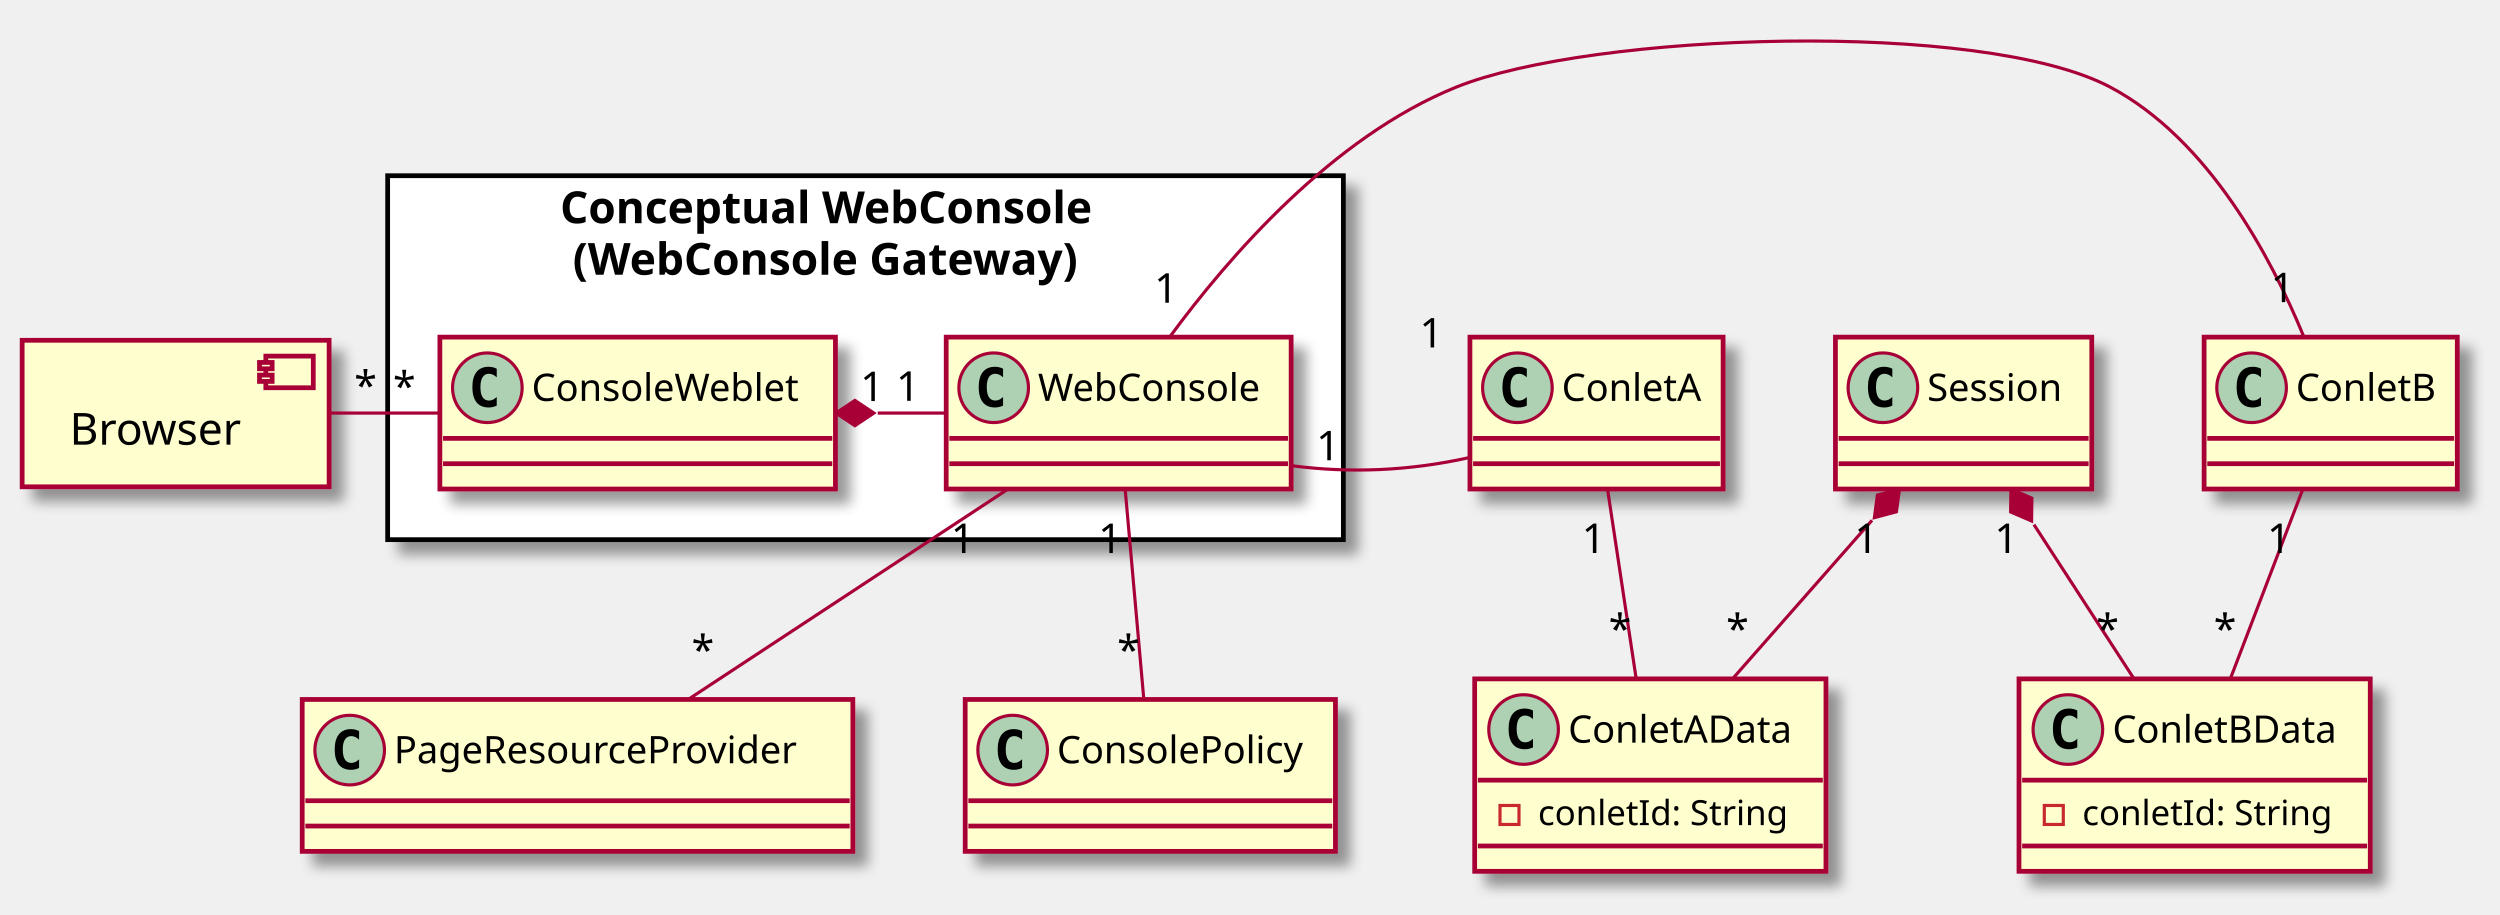
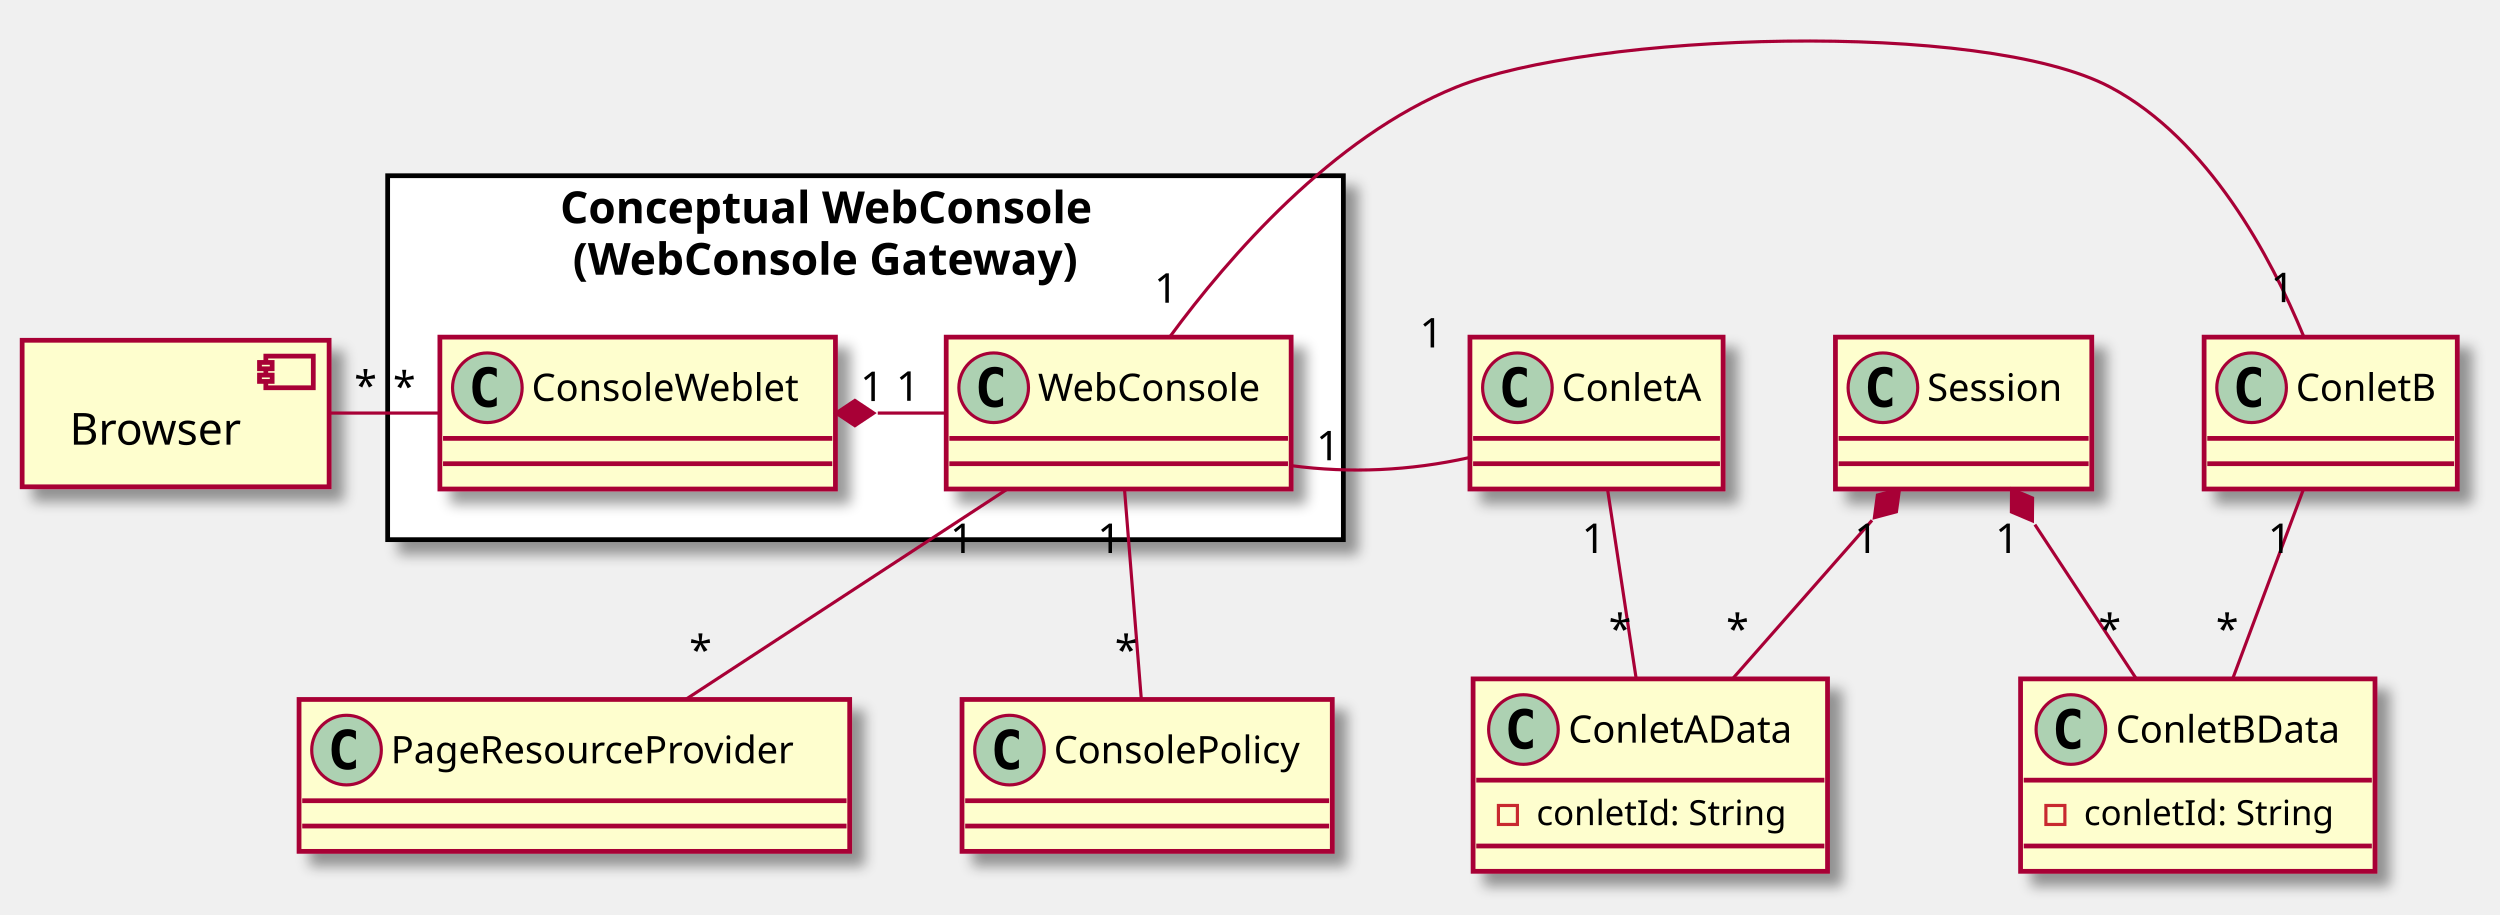
<svg xmlns="http://www.w3.org/2000/svg" contentScriptType="application/ecmascript" contentStyleType="text/css" height="289px" preserveAspectRatio="none" style="width:790px;height:289px;background:#FFFFFF;" version="1.1" viewBox="0 0 790 289" width="790px" zoomAndPan="magnify">
  <defs>
    <filter height="300%" id="f164eyr9vyvzhi" width="300%" x="-1" y="-1">
      <feGaussianBlur result="blurOut" stdDeviation="2.0" />
      <feColorMatrix in="blurOut" result="blurOut2" type="matrix" values="0 0 0 0 0 0 0 0 0 0 0 0 0 0 0 0 0 0 .4 0" />
      <feOffset dx="4.0" dy="4.0" in="blurOut2" result="blurOut3" />
      <feBlend in="SourceGraphic" in2="blurOut3" mode="normal" />
    </filter>
  </defs>
  <g>
    <rect fill="#FFFFFF" filter="url(#f164eyr9vyvzhi)" height="115" style="stroke:#000000;stroke-width:1.5;" width="302" x="122.5" y="55.53" />
    <text fill="#000000" font-family="sans-serif" font-size="14" font-weight="bold" lengthAdjust="spacing" textLength="193" x="177" y="70.525">Conceptual WebConsole</text>
    <text fill="#000000" font-family="sans-serif" font-size="14" font-weight="bold" lengthAdjust="spacing" textLength="185" x="181" y="86.822">(WebConsole Gateway)</text>
    <rect codeLine="7" fill="#FEFECE" filter="url(#f164eyr9vyvzhi)" height="48" id="WebConsole" style="stroke:#A80036;stroke-width:1.5;" width="109" x="299" y="106.53" />
    <ellipse cx="314" cy="122.53" fill="#ADD1B2" rx="11" ry="11" style="stroke:#A80036;stroke-width:1.0;" />
    <path d="M316.969,128.171 Q316.391,128.468 315.75,128.608 Q315.109,128.764 314.406,128.764 Q311.906,128.764 310.578,127.124 Q309.266,125.468 309.266,122.343 Q309.266,119.218 310.578,117.561 Q311.906,115.905 314.406,115.905 Q315.109,115.905 315.75,116.061 Q316.406,116.218 316.969,116.514 L316.969,119.233 Q316.344,118.655 315.75,118.389 Q315.156,118.108 314.531,118.108 Q313.188,118.108 312.5,119.186 Q311.812,120.249 311.812,122.343 Q311.812,124.436 312.5,125.514 Q313.188,126.577 314.531,126.577 Q315.156,126.577 315.75,126.311 Q316.344,126.03 316.969,125.452 L316.969,128.171 Z " fill="#000000" />
    <text fill="#000000" font-family="sans-serif" font-size="12" lengthAdjust="spacing" textLength="77" x="328" y="126.684">WebConsole</text>
    <line style="stroke:#A80036;stroke-width:1.5;" x1="300" x2="407" y1="138.53" y2="138.53" />
    <line style="stroke:#A80036;stroke-width:1.5;" x1="300" x2="407" y1="146.53" y2="146.53" />
    <rect codeLine="8" fill="#FEFECE" filter="url(#f164eyr9vyvzhi)" height="48" id="ConsoleWeblet" style="stroke:#A80036;stroke-width:1.5;" width="125" x="139" y="106.53" />
    <ellipse cx="154" cy="122.53" fill="#ADD1B2" rx="11" ry="11" style="stroke:#A80036;stroke-width:1.0;" />
    <path d="M156.969,128.171 Q156.391,128.468 155.75,128.608 Q155.109,128.764 154.406,128.764 Q151.906,128.764 150.578,127.124 Q149.266,125.468 149.266,122.343 Q149.266,119.218 150.578,117.561 Q151.906,115.905 154.406,115.905 Q155.109,115.905 155.75,116.061 Q156.406,116.218 156.969,116.514 L156.969,119.233 Q156.344,118.655 155.75,118.389 Q155.156,118.108 154.531,118.108 Q153.188,118.108 152.5,119.186 Q151.812,120.249 151.812,122.343 Q151.812,124.436 152.5,125.514 Q153.188,126.577 154.531,126.577 Q155.156,126.577 155.75,126.311 Q156.344,126.03 156.969,125.452 L156.969,128.171 Z " fill="#000000" />
    <text fill="#000000" font-family="sans-serif" font-size="12" lengthAdjust="spacing" textLength="93" x="168" y="126.684">ConsoleWeblet</text>
    <line style="stroke:#A80036;stroke-width:1.5;" x1="140" x2="263" y1="138.53" y2="138.53" />
    <line style="stroke:#A80036;stroke-width:1.5;" x1="140" x2="263" y1="146.53" y2="146.53" />
    <rect fill="#FEFECE" filter="url(#f164eyr9vyvzhi)" height="48" id="ConletB" style="stroke:#A80036;stroke-width:1.5;" width="80" x="696.5" y="106.53" />
    <ellipse cx="711.5" cy="122.53" fill="#ADD1B2" rx="11" ry="11" style="stroke:#A80036;stroke-width:1.0;" />
    <path d="M714.469,128.171 Q713.891,128.468 713.25,128.608 Q712.609,128.764 711.906,128.764 Q709.406,128.764 708.078,127.124 Q706.766,125.468 706.766,122.343 Q706.766,119.218 708.078,117.561 Q709.406,115.905 711.906,115.905 Q712.609,115.905 713.25,116.061 Q713.906,116.218 714.469,116.514 L714.469,119.233 Q713.844,118.655 713.25,118.389 Q712.656,118.108 712.031,118.108 Q710.688,118.108 710,119.186 Q709.312,120.249 709.312,122.343 Q709.312,124.436 710,125.514 Q710.688,126.577 712.031,126.577 Q712.656,126.577 713.25,126.311 Q713.844,126.03 714.469,125.452 L714.469,128.171 Z " fill="#000000" />
    <text fill="#000000" font-family="sans-serif" font-size="12" lengthAdjust="spacing" textLength="48" x="725.5" y="126.684">ConletB</text>
    <line style="stroke:#A80036;stroke-width:1.5;" x1="697.5" x2="775.5" y1="138.53" y2="138.53" />
    <line style="stroke:#A80036;stroke-width:1.5;" x1="697.5" x2="775.5" y1="146.53" y2="146.53" />
    <rect fill="#FEFECE" filter="url(#f164eyr9vyvzhi)" height="48" id="ConletA" style="stroke:#A80036;stroke-width:1.5;" width="80" x="464.5" y="106.53" />
    <ellipse cx="479.5" cy="122.53" fill="#ADD1B2" rx="11" ry="11" style="stroke:#A80036;stroke-width:1.0;" />
    <path d="M482.469,128.171 Q481.891,128.468 481.25,128.608 Q480.609,128.764 479.906,128.764 Q477.406,128.764 476.078,127.124 Q474.766,125.468 474.766,122.343 Q474.766,119.218 476.078,117.561 Q477.406,115.905 479.906,115.905 Q480.609,115.905 481.25,116.061 Q481.906,116.218 482.469,116.514 L482.469,119.233 Q481.844,118.655 481.25,118.389 Q480.656,118.108 480.031,118.108 Q478.688,118.108 478,119.186 Q477.312,120.249 477.312,122.343 Q477.312,124.436 478,125.514 Q478.688,126.577 480.031,126.577 Q480.656,126.577 481.25,126.311 Q481.844,126.03 482.469,125.452 L482.469,128.171 Z " fill="#000000" />
    <text fill="#000000" font-family="sans-serif" font-size="12" lengthAdjust="spacing" textLength="48" x="493.5" y="126.684">ConletA</text>
    <line style="stroke:#A80036;stroke-width:1.5;" x1="465.5" x2="543.5" y1="138.53" y2="138.53" />
    <line style="stroke:#A80036;stroke-width:1.5;" x1="465.5" x2="543.5" y1="146.53" y2="146.53" />
-     <rect codeLine="20" fill="#FEFECE" filter="url(#f164eyr9vyvzhi)" height="60.805" id="ConletAData" style="stroke:#A80036;stroke-width:1.5;" width="111" x="466" y="214.53" />
-     <ellipse cx="481.45" cy="230.53" fill="#ADD1B2" rx="11" ry="11" style="stroke:#A80036;stroke-width:1.0;" />
-     <path d="M484.419,236.171 Q483.841,236.468 483.2,236.608 Q482.559,236.764 481.856,236.764 Q479.356,236.764 478.028,235.124 Q476.716,233.468 476.716,230.343 Q476.716,227.218 478.028,225.561 Q479.356,223.905 481.856,223.905 Q482.559,223.905 483.2,224.061 Q483.856,224.218 484.419,224.514 L484.419,227.233 Q483.794,226.655 483.2,226.389 Q482.606,226.108 481.981,226.108 Q480.637,226.108 479.95,227.186 Q479.262,228.249 479.262,230.343 Q479.262,232.436 479.95,233.514 Q480.637,234.577 481.981,234.577 Q482.606,234.577 483.2,234.311 Q483.794,234.03 484.419,233.452 L484.419,236.171 Z " fill="#000000" />
-     <text fill="#000000" font-family="sans-serif" font-size="12" lengthAdjust="spacing" textLength="78" x="495.55" y="234.684">ConletAData</text>
-     <line style="stroke:#A80036;stroke-width:1.5;" x1="467" x2="576" y1="246.53" y2="246.53" />
-     <rect fill="none" height="6" style="stroke:#C82930;stroke-width:1.0;" width="6" x="474" y="254.53" />
-     <text fill="#000000" font-family="sans-serif" font-size="11" lengthAdjust="spacing" textLength="85" x="486" y="260.74">conletId: String</text>
-     <line style="stroke:#A80036;stroke-width:1.5;" x1="467" x2="576" y1="267.335" y2="267.335" />
-     <rect codeLine="26" fill="#FEFECE" filter="url(#f164eyr9vyvzhi)" height="60.805" id="ConletBData" style="stroke:#A80036;stroke-width:1.5;" width="111" x="638" y="214.53" />
-     <ellipse cx="653.45" cy="230.53" fill="#ADD1B2" rx="11" ry="11" style="stroke:#A80036;stroke-width:1.0;" />
-     <path d="M656.419,236.171 Q655.841,236.468 655.2,236.608 Q654.559,236.764 653.856,236.764 Q651.356,236.764 650.028,235.124 Q648.716,233.468 648.716,230.343 Q648.716,227.218 650.028,225.561 Q651.356,223.905 653.856,223.905 Q654.559,223.905 655.2,224.061 Q655.856,224.218 656.419,224.514 L656.419,227.233 Q655.794,226.655 655.2,226.389 Q654.606,226.108 653.981,226.108 Q652.638,226.108 651.95,227.186 Q651.263,228.249 651.263,230.343 Q651.263,232.436 651.95,233.514 Q652.638,234.577 653.981,234.577 Q654.606,234.577 655.2,234.311 Q655.794,234.03 656.419,233.452 L656.419,236.171 Z " fill="#000000" />
-     <text fill="#000000" font-family="sans-serif" font-size="12" lengthAdjust="spacing" textLength="78" x="667.55" y="234.684">ConletBData</text>
-     <line style="stroke:#A80036;stroke-width:1.5;" x1="639" x2="748" y1="246.53" y2="246.53" />
-     <rect fill="none" height="6" style="stroke:#C82930;stroke-width:1.0;" width="6" x="646" y="254.53" />
-     <text fill="#000000" font-family="sans-serif" font-size="11" lengthAdjust="spacing" textLength="85" x="658" y="260.74">conletId: String</text>
-     <line style="stroke:#A80036;stroke-width:1.5;" x1="639" x2="748" y1="267.335" y2="267.335" />
+     <rect codeLine="20" fill="#FEFECE" filter="url(#f164eyr9vyvzhi)" height="60.805" id="ConletAData" style="stroke:#A80036;stroke-width:1.5;" width="112" x="465.5" y="214.53" />
+     <ellipse cx="481.4" cy="230.53" fill="#ADD1B2" rx="11" ry="11" style="stroke:#A80036;stroke-width:1.0;" />
+     <path d="M484.369,236.171 Q483.791,236.468 483.15,236.608 Q482.509,236.764 481.806,236.764 Q479.306,236.764 477.978,235.124 Q476.666,233.468 476.666,230.343 Q476.666,227.218 477.978,225.561 Q479.306,223.905 481.806,223.905 Q482.509,223.905 483.15,224.061 Q483.806,224.218 484.369,224.514 L484.369,227.233 Q483.744,226.655 483.15,226.389 Q482.556,226.108 481.931,226.108 Q480.587,226.108 479.9,227.186 Q479.212,228.249 479.212,230.343 Q479.212,232.436 479.9,233.514 Q480.587,234.577 481.931,234.577 Q482.556,234.577 483.15,234.311 Q483.744,234.03 484.369,233.452 L484.369,236.171 Z " fill="#000000" />
+     <text fill="#000000" font-family="sans-serif" font-size="12" lengthAdjust="spacing" textLength="78" x="495.6" y="234.684">ConletAData</text>
+     <line style="stroke:#A80036;stroke-width:1.5;" x1="466.5" x2="576.5" y1="246.53" y2="246.53" />
+     <rect fill="none" height="6" style="stroke:#C82930;stroke-width:1.0;" width="6" x="473.5" y="254.53" />
+     <text fill="#000000" font-family="sans-serif" font-size="11" lengthAdjust="spacing" textLength="86" x="485.5" y="260.74">conletId: String</text>
+     <line style="stroke:#A80036;stroke-width:1.5;" x1="466.5" x2="576.5" y1="267.335" y2="267.335" />
+     <rect codeLine="26" fill="#FEFECE" filter="url(#f164eyr9vyvzhi)" height="60.805" id="ConletBData" style="stroke:#A80036;stroke-width:1.5;" width="112" x="638.5" y="214.53" />
+     <ellipse cx="654.4" cy="230.53" fill="#ADD1B2" rx="11" ry="11" style="stroke:#A80036;stroke-width:1.0;" />
+     <path d="M657.369,236.171 Q656.791,236.468 656.15,236.608 Q655.509,236.764 654.806,236.764 Q652.306,236.764 650.978,235.124 Q649.666,233.468 649.666,230.343 Q649.666,227.218 650.978,225.561 Q652.306,223.905 654.806,223.905 Q655.509,223.905 656.15,224.061 Q656.806,224.218 657.369,224.514 L657.369,227.233 Q656.744,226.655 656.15,226.389 Q655.556,226.108 654.931,226.108 Q653.587,226.108 652.9,227.186 Q652.212,228.249 652.212,230.343 Q652.212,232.436 652.9,233.514 Q653.587,234.577 654.931,234.577 Q655.556,234.577 656.15,234.311 Q656.744,234.03 657.369,233.452 L657.369,236.171 Z " fill="#000000" />
+     <text fill="#000000" font-family="sans-serif" font-size="12" lengthAdjust="spacing" textLength="78" x="668.6" y="234.684">ConletBData</text>
+     <line style="stroke:#A80036;stroke-width:1.5;" x1="639.5" x2="749.5" y1="246.53" y2="246.53" />
+     <rect fill="none" height="6" style="stroke:#C82930;stroke-width:1.0;" width="6" x="646.5" y="254.53" />
+     <text fill="#000000" font-family="sans-serif" font-size="11" lengthAdjust="spacing" textLength="86" x="658.5" y="260.74">conletId: String</text>
+     <line style="stroke:#A80036;stroke-width:1.5;" x1="639.5" x2="749.5" y1="267.335" y2="267.335" />
    <rect fill="#FEFECE" filter="url(#f164eyr9vyvzhi)" height="48" id="Session" style="stroke:#A80036;stroke-width:1.5;" width="81" x="580" y="106.53" />
    <ellipse cx="595" cy="122.53" fill="#ADD1B2" rx="11" ry="11" style="stroke:#A80036;stroke-width:1.0;" />
    <path d="M597.969,128.171 Q597.391,128.468 596.75,128.608 Q596.109,128.764 595.406,128.764 Q592.906,128.764 591.578,127.124 Q590.266,125.468 590.266,122.343 Q590.266,119.218 591.578,117.561 Q592.906,115.905 595.406,115.905 Q596.109,115.905 596.75,116.061 Q597.406,116.218 597.969,116.514 L597.969,119.233 Q597.344,118.655 596.75,118.389 Q596.156,118.108 595.531,118.108 Q594.188,118.108 593.5,119.186 Q592.812,120.249 592.812,122.343 Q592.812,124.436 593.5,125.514 Q594.188,126.577 595.531,126.577 Q596.156,126.577 596.75,126.311 Q597.344,126.03 597.969,125.452 L597.969,128.171 Z " fill="#000000" />
    <text fill="#000000" font-family="sans-serif" font-size="12" lengthAdjust="spacing" textLength="49" x="609" y="126.684">Session</text>
    <line style="stroke:#A80036;stroke-width:1.5;" x1="581" x2="660" y1="138.53" y2="138.53" />
    <line style="stroke:#A80036;stroke-width:1.5;" x1="581" x2="660" y1="146.53" y2="146.53" />
    <rect fill="#FEFECE" filter="url(#f164eyr9vyvzhi)" height="46.297" style="stroke:#A80036;stroke-width:1.5;" width="97" x="7" y="107.53" />
    <rect fill="#FEFECE" height="10" style="stroke:#A80036;stroke-width:1.5;" width="15" x="84" y="112.53" />
    <rect fill="#FEFECE" height="2" style="stroke:#A80036;stroke-width:1.5;" width="4" x="82" y="114.53" />
    <rect fill="#FEFECE" height="2" style="stroke:#A80036;stroke-width:1.5;" width="4" x="82" y="118.53" />
    <text fill="#000000" font-family="sans-serif" font-size="14" lengthAdjust="spacing" textLength="57" x="22" y="140.525">Browser</text>
-     <rect fill="#FEFECE" filter="url(#f164eyr9vyvzhi)" height="48" id="PageResourceProvider" style="stroke:#A80036;stroke-width:1.5;" width="174" x="95.5" y="221.03" />
-     <ellipse cx="110.5" cy="237.03" fill="#ADD1B2" rx="11" ry="11" style="stroke:#A80036;stroke-width:1.0;" />
-     <path d="M113.469,242.671 Q112.891,242.968 112.25,243.108 Q111.609,243.264 110.906,243.264 Q108.406,243.264 107.078,241.624 Q105.766,239.968 105.766,236.843 Q105.766,233.718 107.078,232.061 Q108.406,230.405 110.906,230.405 Q111.609,230.405 112.25,230.561 Q112.906,230.718 113.469,231.014 L113.469,233.733 Q112.844,233.155 112.25,232.889 Q111.656,232.608 111.031,232.608 Q109.688,232.608 109,233.686 Q108.312,234.749 108.312,236.843 Q108.312,238.936 109,240.014 Q109.688,241.077 111.031,241.077 Q111.656,241.077 112.25,240.811 Q112.844,240.53 113.469,239.952 L113.469,242.671 Z " fill="#000000" />
-     <text fill="#000000" font-family="sans-serif" font-size="12" lengthAdjust="spacing" textLength="142" x="124.5" y="241.184">PageResourceProvider</text>
-     <line style="stroke:#A80036;stroke-width:1.5;" x1="96.5" x2="268.5" y1="253.03" y2="253.03" />
-     <line style="stroke:#A80036;stroke-width:1.5;" x1="96.5" x2="268.5" y1="261.03" y2="261.03" />
-     <rect fill="#FEFECE" filter="url(#f164eyr9vyvzhi)" height="48" id="ConsolePolicy" style="stroke:#A80036;stroke-width:1.5;" width="117" x="305" y="221.03" />
-     <ellipse cx="320" cy="237.03" fill="#ADD1B2" rx="11" ry="11" style="stroke:#A80036;stroke-width:1.0;" />
-     <path d="M322.969,242.671 Q322.391,242.968 321.75,243.108 Q321.109,243.264 320.406,243.264 Q317.906,243.264 316.578,241.624 Q315.266,239.968 315.266,236.843 Q315.266,233.718 316.578,232.061 Q317.906,230.405 320.406,230.405 Q321.109,230.405 321.75,230.561 Q322.406,230.718 322.969,231.014 L322.969,233.733 Q322.344,233.155 321.75,232.889 Q321.156,232.608 320.531,232.608 Q319.188,232.608 318.5,233.686 Q317.812,234.749 317.812,236.843 Q317.812,238.936 318.5,240.014 Q319.188,241.077 320.531,241.077 Q321.156,241.077 321.75,240.811 Q322.344,240.53 322.969,239.952 L322.969,242.671 Z " fill="#000000" />
-     <text fill="#000000" font-family="sans-serif" font-size="12" lengthAdjust="spacing" textLength="85" x="334" y="241.184">ConsolePolicy</text>
-     <line style="stroke:#A80036;stroke-width:1.5;" x1="306" x2="421" y1="253.03" y2="253.03" />
-     <line style="stroke:#A80036;stroke-width:1.5;" x1="306" x2="421" y1="261.03" y2="261.03" />
+     <rect fill="#FEFECE" filter="url(#f164eyr9vyvzhi)" height="48" id="PageResourceProvider" style="stroke:#A80036;stroke-width:1.5;" width="174" x="94.5" y="221.03" />
+     <ellipse cx="109.5" cy="237.03" fill="#ADD1B2" rx="11" ry="11" style="stroke:#A80036;stroke-width:1.0;" />
+     <path d="M112.469,242.671 Q111.891,242.968 111.25,243.108 Q110.609,243.264 109.906,243.264 Q107.406,243.264 106.078,241.624 Q104.766,239.968 104.766,236.843 Q104.766,233.718 106.078,232.061 Q107.406,230.405 109.906,230.405 Q110.609,230.405 111.25,230.561 Q111.906,230.718 112.469,231.014 L112.469,233.733 Q111.844,233.155 111.25,232.889 Q110.656,232.608 110.031,232.608 Q108.688,232.608 108,233.686 Q107.312,234.749 107.312,236.843 Q107.312,238.936 108,240.014 Q108.688,241.077 110.031,241.077 Q110.656,241.077 111.25,240.811 Q111.844,240.53 112.469,239.952 L112.469,242.671 Z " fill="#000000" />
+     <text fill="#000000" font-family="sans-serif" font-size="12" lengthAdjust="spacing" textLength="142" x="123.5" y="241.184">PageResourceProvider</text>
+     <line style="stroke:#A80036;stroke-width:1.5;" x1="95.5" x2="267.5" y1="253.03" y2="253.03" />
+     <line style="stroke:#A80036;stroke-width:1.5;" x1="95.5" x2="267.5" y1="261.03" y2="261.03" />
+     <rect fill="#FEFECE" filter="url(#f164eyr9vyvzhi)" height="48" id="ConsolePolicy" style="stroke:#A80036;stroke-width:1.5;" width="117" x="304" y="221.03" />
+     <ellipse cx="319" cy="237.03" fill="#ADD1B2" rx="11" ry="11" style="stroke:#A80036;stroke-width:1.0;" />
+     <path d="M321.969,242.671 Q321.391,242.968 320.75,243.108 Q320.109,243.264 319.406,243.264 Q316.906,243.264 315.578,241.624 Q314.266,239.968 314.266,236.843 Q314.266,233.718 315.578,232.061 Q316.906,230.405 319.406,230.405 Q320.109,230.405 320.75,230.561 Q321.406,230.718 321.969,231.014 L321.969,233.733 Q321.344,233.155 320.75,232.889 Q320.156,232.608 319.531,232.608 Q318.188,232.608 317.5,233.686 Q316.812,234.749 316.812,236.843 Q316.812,238.936 317.5,240.014 Q318.188,241.077 319.531,241.077 Q320.156,241.077 320.75,240.811 Q321.344,240.53 321.969,239.952 L321.969,242.671 Z " fill="#000000" />
+     <text fill="#000000" font-family="sans-serif" font-size="12" lengthAdjust="spacing" textLength="85" x="333" y="241.184">ConsolePolicy</text>
+     <line style="stroke:#A80036;stroke-width:1.5;" x1="305" x2="420" y1="253.03" y2="253.03" />
+     <line style="stroke:#A80036;stroke-width:1.5;" x1="305" x2="420" y1="261.03" y2="261.03" />
    <path codeLine="10" d="M277.37,130.53 C284.48,130.53 291.59,130.53 298.7,130.53 " fill="none" id="ConsoleWeblet-backto-WebConsole" style="stroke:#A80036;stroke-width:1.0;" />
    <polygon fill="#A80036" points="264.14,130.53,270.14,134.53,276.14,130.53,270.14,126.53,264.14,130.53" style="stroke:#A80036;stroke-width:1.0;" />
    <text fill="#000000" font-family="sans-serif" font-size="13" lengthAdjust="spacing" textLength="8" x="271.845" y="126.737">1</text>
    <text fill="#000000" font-family="sans-serif" font-size="13" lengthAdjust="spacing" textLength="8" x="283.166" y="126.644">1</text>
    <path codeLine="13" d="M104.26,130.53 C115.78,130.53 127.31,130.53 138.83,130.53 " fill="none" id="Browser-ConsoleWeblet" style="stroke:#A80036;stroke-width:1.0;" />
    <text fill="#000000" font-family="sans-serif" font-size="13" lengthAdjust="spacing" textLength="7" x="111.936" y="126.483">*</text>
    <text fill="#000000" font-family="sans-serif" font-size="13" lengthAdjust="spacing" textLength="7" x="124.179" y="126.737">*</text>
    <path codeLine="17" d="M369.76,106.31 C388.26,81.17 421.02,43.34 460.17,27.53 C502.75,10.33 626.27,6 666.83,27.53 C697.91,44.03 717.66,81.28 727.9,106.16 " fill="none" id="WebConsole-ConletB" style="stroke:#A80036;stroke-width:1.0;" />
    <text fill="#000000" font-family="sans-serif" font-size="13" lengthAdjust="spacing" textLength="8" x="364.748" y="95.661">1</text>
    <text fill="#000000" font-family="sans-serif" font-size="13" lengthAdjust="spacing" textLength="8" x="717.551" y="95.479">1</text>
    <path codeLine="18" d="M408.06,147.15 C426.77,149.62 445.48,148.78 464.19,144.62 " fill="none" id="WebConsole-ConletA" style="stroke:#A80036;stroke-width:1.0;" />
    <text fill="#000000" font-family="sans-serif" font-size="13" lengthAdjust="spacing" textLength="8" x="415.929" y="145.451">1</text>
    <text fill="#000000" font-family="sans-serif" font-size="13" lengthAdjust="spacing" textLength="8" x="448.574" y="109.808">1</text>
    <path codeLine="24" d="M507.98,154.57 C510.58,171.8 514.17,195.5 516.99,214.18 " fill="none" id="ConletA-ConletAData" style="stroke:#A80036;stroke-width:1.0;" />
    <text fill="#000000" font-family="sans-serif" font-size="13" lengthAdjust="spacing" textLength="8" x="499.847" y="174.736">1</text>
    <text fill="#000000" font-family="sans-serif" font-size="13" lengthAdjust="spacing" textLength="7" x="508.338" y="203.371">*</text>
-     <path codeLine="30" d="M727.69,154.57 C721.11,171.8 712.05,195.5 704.91,214.18 " fill="none" id="ConletB-ConletBData" style="stroke:#A80036;stroke-width:1.0;" />
-     <text fill="#000000" font-family="sans-serif" font-size="13" lengthAdjust="spacing" textLength="8" x="716.407" y="174.736">1</text>
-     <text fill="#000000" font-family="sans-serif" font-size="13" lengthAdjust="spacing" textLength="7" x="699.541" y="203.371">*</text>
+     <path codeLine="30" d="M727.9,154.57 C721.47,171.8 712.62,195.5 705.64,214.18 " fill="none" id="ConletB-ConletBData" style="stroke:#A80036;stroke-width:1.0;" />
+     <text fill="#000000" font-family="sans-serif" font-size="13" lengthAdjust="spacing" textLength="8" x="716.671" y="174.736">1</text>
+     <text fill="#000000" font-family="sans-serif" font-size="13" lengthAdjust="spacing" textLength="7" x="700.216" y="203.371">*</text>
    <path codeLine="32" d="M591.56,164.42 C577.71,180.15 561.25,198.86 547.77,214.18 " fill="none" id="Session-backto-ConletAData" style="stroke:#A80036;stroke-width:1.0;" />
    <polygon fill="#A80036" points="600.23,154.57,593.263,156.432,592.303,163.579,599.269,161.717,600.23,154.57" style="stroke:#A80036;stroke-width:1.0;" />
    <text fill="#000000" font-family="sans-serif" font-size="13" lengthAdjust="spacing" textLength="8" x="586.011" y="174.736">1</text>
    <text fill="#000000" font-family="sans-serif" font-size="13" lengthAdjust="spacing" textLength="7" x="545.466" y="203.371">*</text>
-     <path codeLine="33" d="M642.72,165.77 C652.74,181.22 664.47,199.29 674.13,214.18 " fill="none" id="Session-backto-ConletBData" style="stroke:#A80036;stroke-width:1.0;" />
-     <polygon fill="#A80036" points="635.45,154.57,635.36,161.78,641.981,164.637,642.071,157.427,635.45,154.57" style="stroke:#A80036;stroke-width:1.0;" />
-     <text fill="#000000" font-family="sans-serif" font-size="13" lengthAdjust="spacing" textLength="8" x="630.256" y="174.736">1</text>
-     <text fill="#000000" font-family="sans-serif" font-size="13" lengthAdjust="spacing" textLength="7" x="662.413" y="203.371">*</text>
-     <path codeLine="36" d="M318.48,154.57 C288.97,173.98 246.97,201.62 217.47,221.02 " fill="none" id="WebConsole-PageResourceProvider" style="stroke:#A80036;stroke-width:1.0;" />
-     <text fill="#000000" font-family="sans-serif" font-size="13" lengthAdjust="spacing" textLength="8" x="300.481" y="174.736">1</text>
-     <text fill="#000000" font-family="sans-serif" font-size="13" lengthAdjust="spacing" textLength="7" x="218.534" y="210.03">*</text>
-     <path codeLine="37" d="M355.55,154.57 C357.27,173.98 359.73,201.62 361.45,221.02 " fill="none" id="WebConsole-ConsolePolicy" style="stroke:#A80036;stroke-width:1.0;" />
-     <text fill="#000000" font-family="sans-serif" font-size="13" lengthAdjust="spacing" textLength="8" x="347.05" y="174.736">1</text>
-     <text fill="#000000" font-family="sans-serif" font-size="13" lengthAdjust="spacing" textLength="7" x="353.028" y="210.03">*</text>
+     <path codeLine="33" d="M643.02,165.77 C653.18,181.22 665.07,199.29 674.87,214.18 " fill="none" id="Session-backto-ConletBData" style="stroke:#A80036;stroke-width:1.0;" />
+     <polygon fill="#A80036" points="635.65,154.57,635.606,161.781,642.245,164.595,642.289,157.384,635.65,154.57" style="stroke:#A80036;stroke-width:1.0;" />
+     <text fill="#000000" font-family="sans-serif" font-size="13" lengthAdjust="spacing" textLength="8" x="630.507" y="174.736">1</text>
+     <text fill="#000000" font-family="sans-serif" font-size="13" lengthAdjust="spacing" textLength="7" x="663.099" y="203.371">*</text>
+     <path codeLine="36" d="M318.28,154.57 C288.6,173.98 246.34,201.62 216.67,221.02 " fill="none" id="WebConsole-PageResourceProvider" style="stroke:#A80036;stroke-width:1.0;" />
+     <text fill="#000000" font-family="sans-serif" font-size="13" lengthAdjust="spacing" textLength="8" x="300.23" y="174.736">1</text>
+     <text fill="#000000" font-family="sans-serif" font-size="13" lengthAdjust="spacing" textLength="7" x="217.785" y="210.03">*</text>
+     <path codeLine="37" d="M355.34,154.57 C356.9,173.98 359.11,201.62 360.66,221.02 " fill="none" id="WebConsole-ConsolePolicy" style="stroke:#A80036;stroke-width:1.0;" />
+     <text fill="#000000" font-family="sans-serif" font-size="13" lengthAdjust="spacing" textLength="8" x="346.786" y="174.736">1</text>
+     <text fill="#000000" font-family="sans-serif" font-size="13" lengthAdjust="spacing" textLength="7" x="352.292" y="210.03">*</text>
  </g>
</svg>
